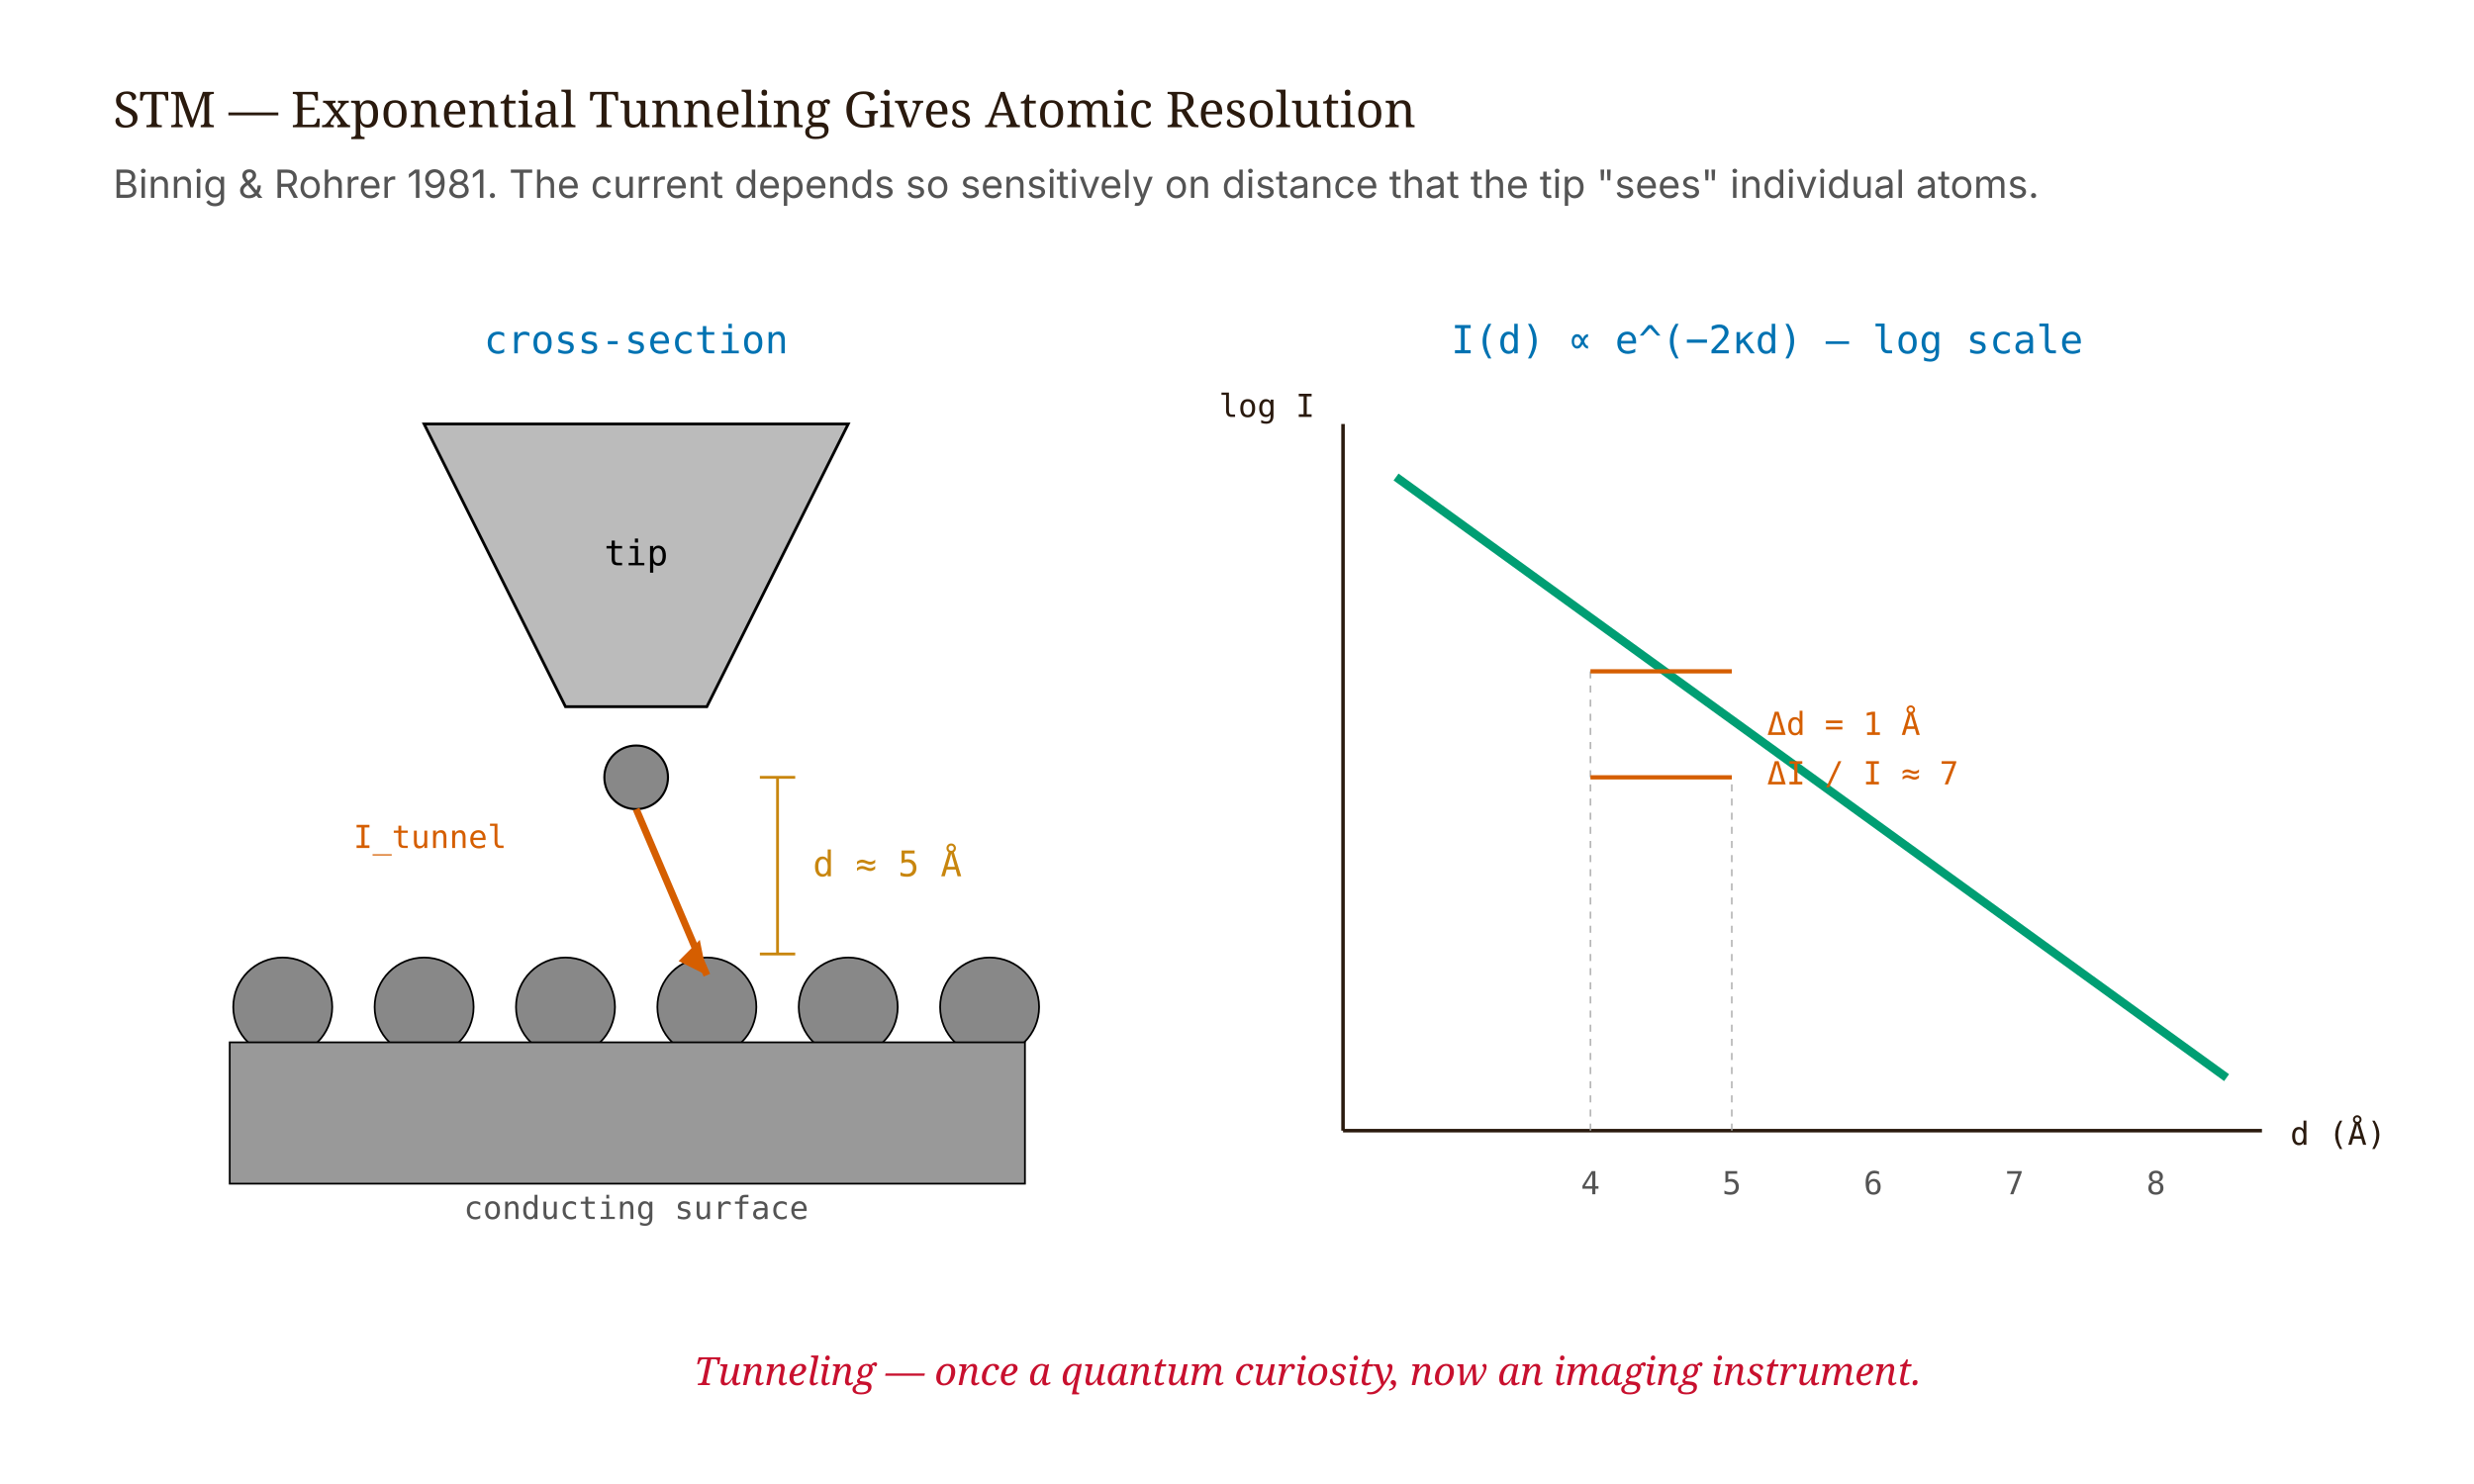
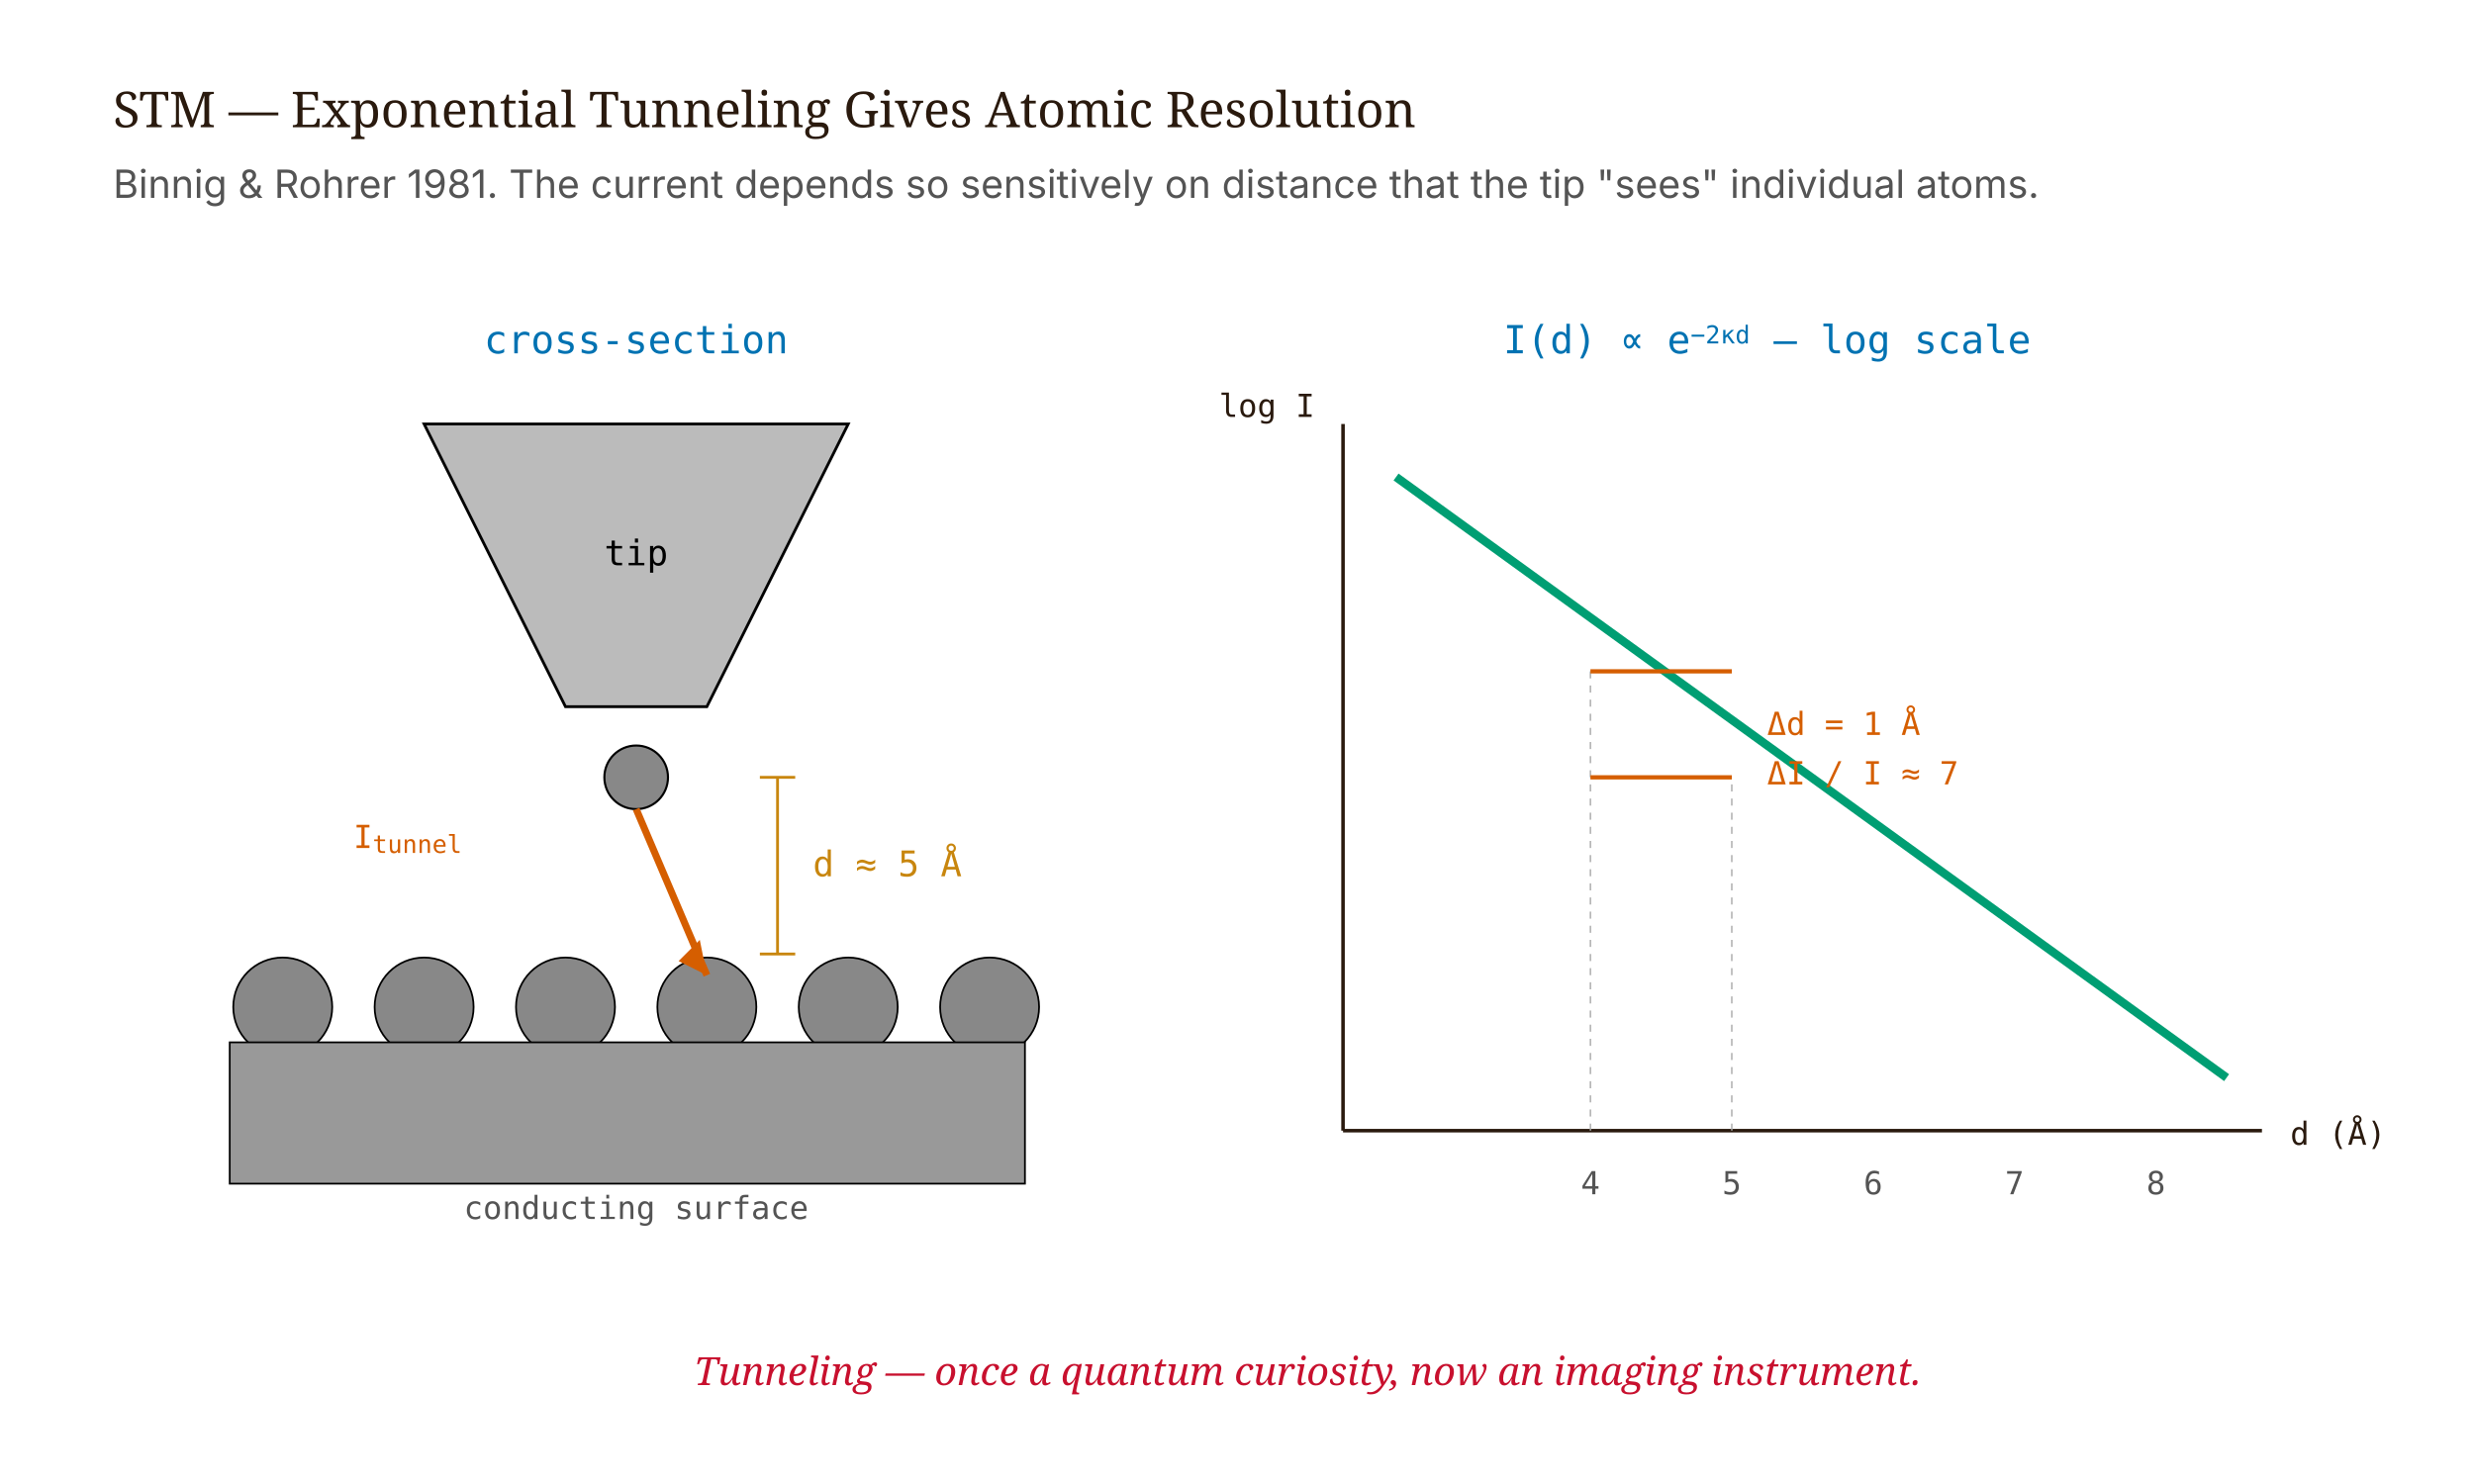
<svg xmlns="http://www.w3.org/2000/svg" viewBox="0 0 700 420" role="img" aria-labelledby="fig-title">
  <rect x="0" y="0" width="700" height="420" fill="#FFFFFF" />
  <text x="32" y="36" font-family="'EB Garamond', Georgia, serif" font-size="14" fill="#2a1a0e">STM — Exponential Tunneling Gives Atomic Resolution</text>
  <text x="32" y="56" font-family="'Inter', sans-serif" font-size="11" fill="#545454">Binnig &amp; Rohrer 1981. The current depends so sensitively on distance that the tip "sees" individual atoms.</text>
  <text x="180" y="100" text-anchor="middle" font-family="'JetBrains Mono', monospace" font-size="11" fill="#0072B2">cross-section</text>
  <polygon points="120,120 240,120 200,200 160,200" fill="#bbbbbb" stroke="#000" stroke-width="0.8" />
  <text x="180" y="160" text-anchor="middle" font-family="'JetBrains Mono', monospace" font-size="10" fill="#000000">tip</text>
  <circle cx="180" cy="220" r="9" fill="#888" stroke="#000" stroke-width="0.6" />
  <line x1="220" y1="220" x2="220" y2="270" stroke="#C8860E" stroke-width="0.8" />
  <line x1="215" y1="220" x2="225" y2="220" stroke="#C8860E" stroke-width="0.8" />
  <line x1="215" y1="270" x2="225" y2="270" stroke="#C8860E" stroke-width="0.8" />
  <text x="230" y="248" font-family="'JetBrains Mono', monospace" font-size="10" fill="#C8860E">d ≈ 5 Å</text>
  <g fill="#888" stroke="#000" stroke-width="0.5">
    <circle cx="80" cy="285" r="14" />
    <circle cx="120" cy="285" r="14" />
    <circle cx="160" cy="285" r="14" />
    <circle cx="200" cy="285" r="14" />
    <circle cx="240" cy="285" r="14" />
    <circle cx="280" cy="285" r="14" />
  </g>
  <rect x="65" y="295" width="225" height="40" fill="#999" stroke="#000" stroke-width="0.5" />
  <text x="180" y="345" text-anchor="middle" font-family="'JetBrains Mono', monospace" font-size="9" fill="#545454">conducting surface</text>
  <line x1="180" y1="229" x2="200" y2="276" stroke="#D55E00" stroke-width="2" />
  <polygon points="200,276 192,272 198,266" fill="#D55E00" />
-   <text x="100" y="240" font-family="'JetBrains Mono', monospace" font-size="9" fill="#D55E00">I_tunnel</text>
-   <text x="500" y="100" text-anchor="middle" font-family="'JetBrains Mono', monospace" font-size="11" fill="#0072B2">I(d) ∝ e^(−2κd) — log scale</text>
+   <text x="100" y="240" font-family="'JetBrains Mono', monospace" font-size="9" fill="#D55E00">I<tspan baseline-shift="sub" font-size="7">tunnel</tspan>
+   </text>
+   <text x="500" y="100" text-anchor="middle" font-family="'JetBrains Mono', monospace" font-size="11" fill="#0072B2">I(d) ∝ e<tspan baseline-shift="super" font-size="7">−2κd</tspan> — log scale</text>
  <line x1="380" y1="320" x2="640" y2="320" stroke="#2a1a0e" stroke-width="1" />
  <line x1="380" y1="120" x2="380" y2="320" stroke="#2a1a0e" stroke-width="1" />
  <text x="648" y="324" font-family="'JetBrains Mono', monospace" font-size="9" fill="#2a1a0e">d (Å)</text>
  <text x="372" y="118" text-anchor="end" font-family="'JetBrains Mono', monospace" font-size="9" fill="#2a1a0e">log I</text>
  <line x1="395" y1="135" x2="630" y2="305" stroke="#009E73" stroke-width="2.4" />
  <line x1="450" y1="320" x2="450" y2="190" stroke="#aaa" stroke-width="0.4" stroke-dasharray="2 2" />
  <line x1="490" y1="320" x2="490" y2="220" stroke="#aaa" stroke-width="0.4" stroke-dasharray="2 2" />
  <line x1="450" y1="190" x2="490" y2="190" stroke="#D55E00" stroke-width="1.2" />
  <line x1="450" y1="220" x2="490" y2="220" stroke="#D55E00" stroke-width="1.2" />
  <text x="500" y="208" font-family="'JetBrains Mono', monospace" font-size="9" fill="#D55E00">Δd = 1 Å</text>
  <text x="500" y="222" font-family="'JetBrains Mono', monospace" font-size="9" fill="#D55E00">ΔI / I ≈ 7</text>
  <g font-family="'JetBrains Mono', monospace" font-size="9" fill="#545454" text-anchor="middle">
    <text x="450" y="338">4</text>
    <text x="490" y="338">5</text>
    <text x="530" y="338">6</text>
    <text x="570" y="338">7</text>
    <text x="610" y="338">8</text>
  </g>
  <text x="370" y="392" text-anchor="middle" font-family="'EB Garamond', Georgia, serif" font-size="11" fill="#C8102E" font-style="italic">Tunneling — once a quantum curiosity, now an imaging instrument.</text>
</svg>
